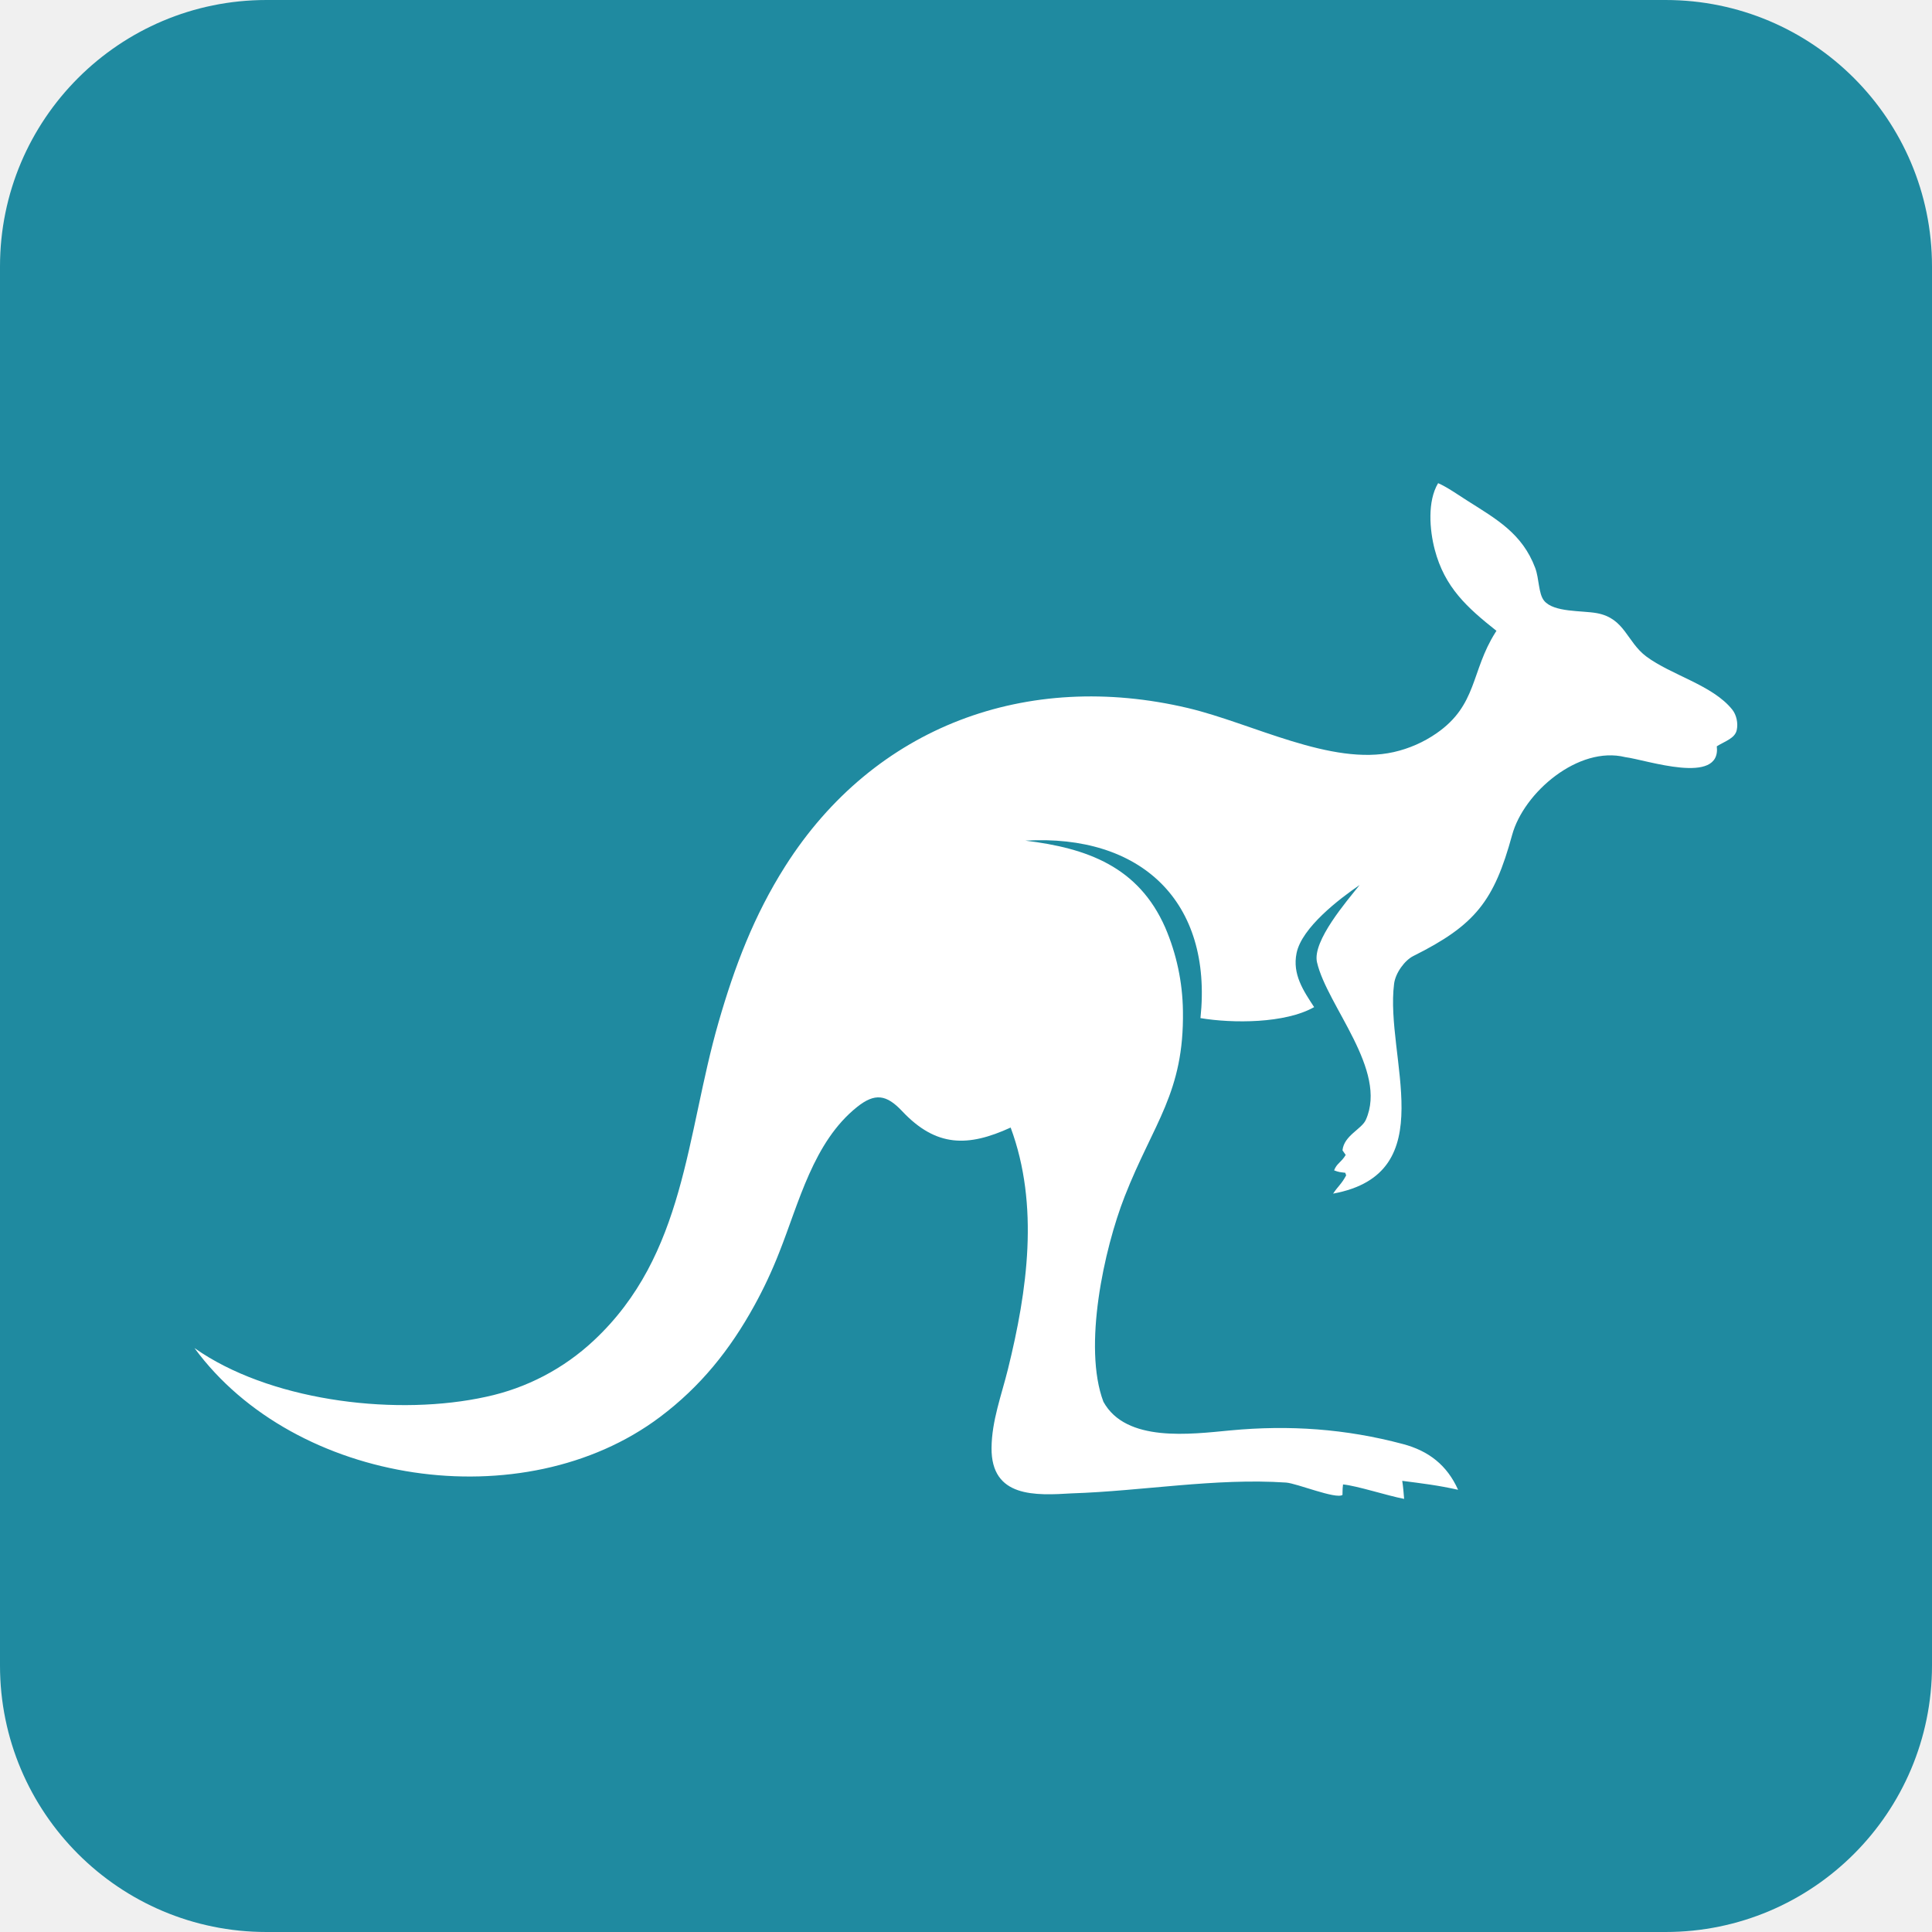
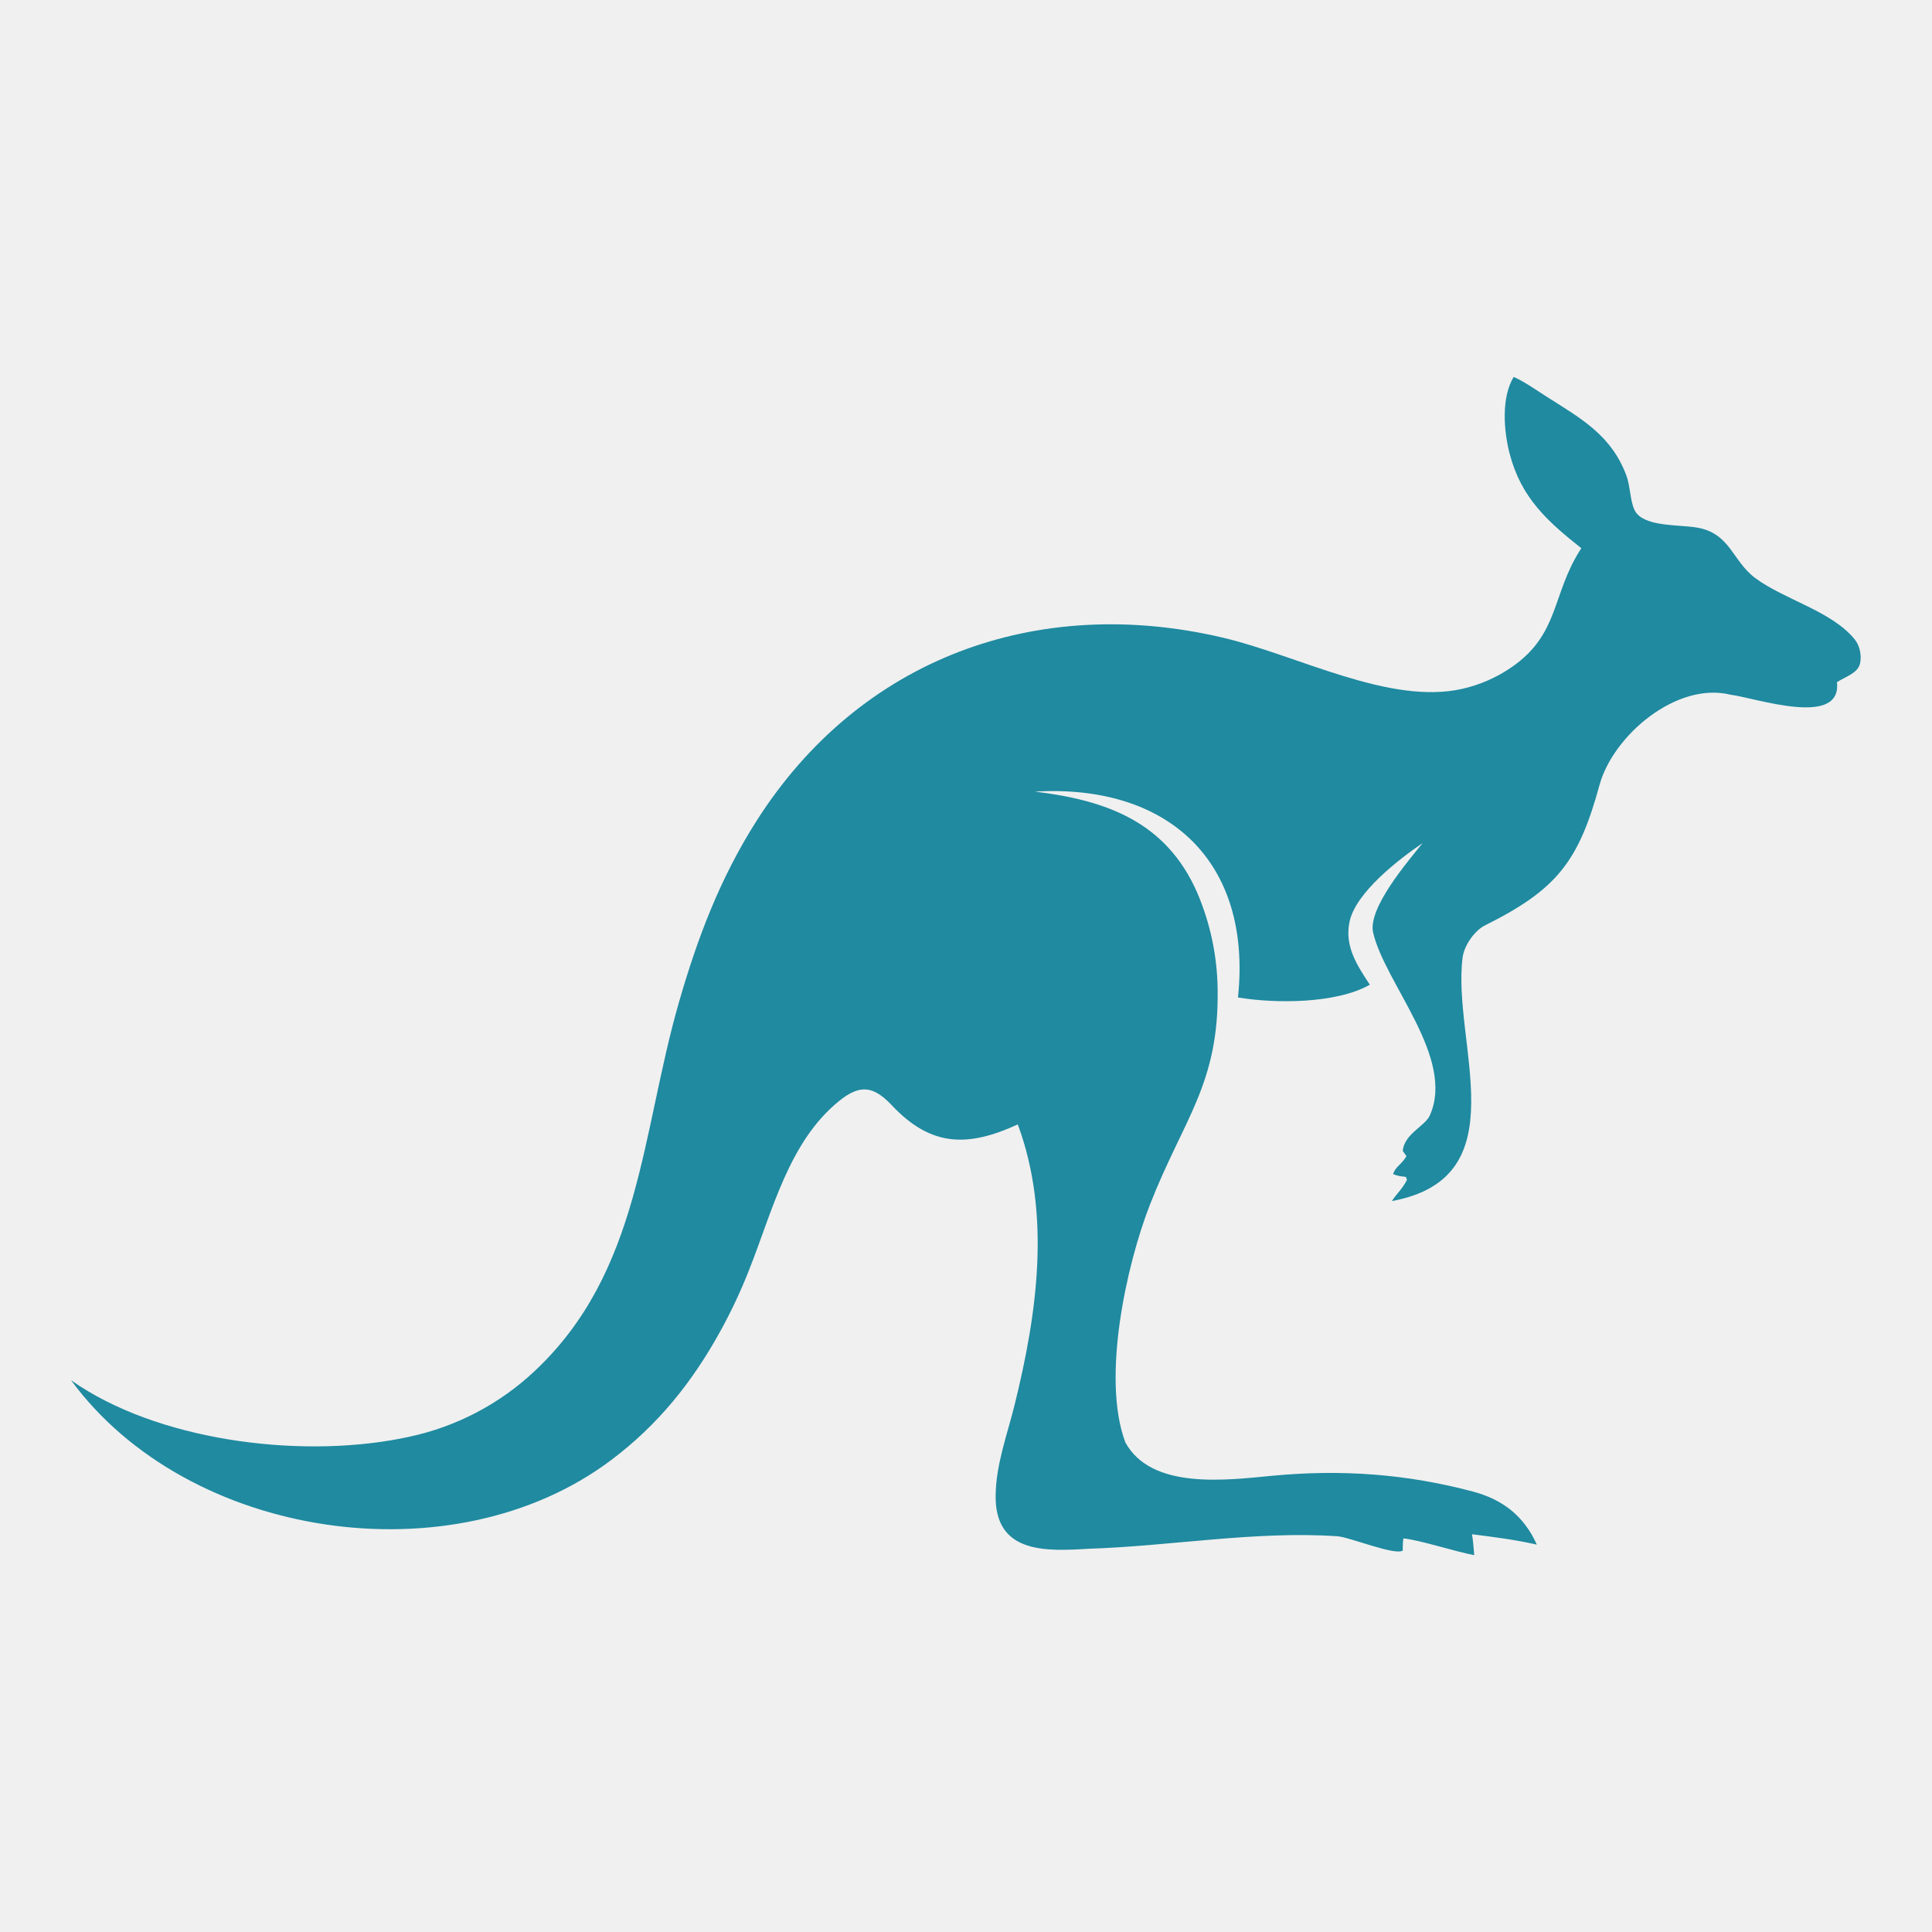
- <svg xmlns="http://www.w3.org/2000/svg" viewBox="24 24 464 464" width="64" height="64">
-   <rect x="24" y="24" width="464" height="464" rx="64" fill="#1f8aa0" />
-   <path fill="#fff" transform="translate(256 262) scale(0.8) translate(-509.4 -420.8)" d="M651.132 268.35C653.674 269.411 657.502 272.084 659.96 273.644C668.732 279.209 676.388 283.476 680.273 293.78C681.486 297 681.236 301.526 682.94 303.626C685.844 307.204 694.265 306.537 698.796 307.375C707.203 308.929 707.764 315.986 713.606 320.362C721.115 325.986 733.537 328.95 739.434 336.324C740.714 337.925 741.235 340.438 740.779 342.486C740.225 344.975 737.273 345.797 734.797 347.343C736.15 359.222 713.674 351.404 707.306 350.595C693.289 347.123 676.847 361.167 673.348 373.973C667.927 393.809 662.315 401.016 643.676 410.31C641.153 411.568 638.341 415.32 637.919 418.617C635.104 440.592 652.778 475.542 619.61 481.636C621.017 479.486 622.162 478.738 623.528 476.157L623.252 475.374C621.703 475.187 621.402 475.216 619.915 474.654C620.621 472.613 622.096 472.229 623.386 470.022L622.427 468.636C622.871 464.195 628.175 462.291 629.432 459.485C636.108 444.575 617.802 425.301 614.773 412.178C613.302 405.803 623.836 393.685 627.569 388.985C621.414 393.202 610.224 401.76 608.643 409.413C607.329 415.776 610.677 420.714 613.912 425.645C605.201 430.586 589.456 430.56 579.788 428.943C583.488 393.795 561.8 373.656 527.218 375.664C545.783 377.907 561.169 383.496 569.202 401.741C572.597 409.642 574.405 418.134 574.524 426.733C574.919 451.351 565.705 460.337 557.035 482.479C550.864 498.239 544.441 527.629 550.649 544.11C557.435 556.438 576.81 553.846 588.769 552.718C606.476 551.046 623.361 552.225 640.617 556.823C648.277 558.864 653.802 563.129 657.13 570.544C651.12 569.204 646.484 568.648 640.358 567.861C640.654 569.685 640.773 571.438 640.929 573.278C635.65 572.258 626.918 569.373 622.589 568.934C622.477 569.86 622.453 570.257 622.436 571.218L622.427 572.082C620.454 573.461 608.686 568.592 605.482 568.377C584.315 566.953 562.325 570.935 541.19 571.616C530.256 572.276 516.948 572.98 517.068 557.98C517.133 549.832 520.048 542.195 521.992 534.33C527.823 510.746 531.462 485.141 522.803 461.798C510.072 467.629 500.492 467.776 490.231 456.877C485.518 451.871 482.056 451.351 476.708 455.619C463.564 466.112 459.289 484.316 453.298 499.367C451.178 504.787 448.708 510.063 445.903 515.162C438.561 528.519 429.704 539.553 417.516 548.706C376.541 579.477 307.961 569.14 277.785 528C278.52 528.514 279.264 529.015 280.017 529.502C302.794 544.229 339.133 548.409 365.378 542.617C377.476 540.026 388.638 534.187 397.666 525.728C425.25 499.947 425.319 464.167 435.121 430.155C439.924 413.486 445.729 398.153 455.121 383.355C481.902 341.161 527.807 324.468 576.006 335.856C595.308 340.417 619.064 353.33 637.822 349.075C642.414 348.039 646.763 346.13 650.634 343.453C662.955 334.93 660.94 324.856 668.32 313.184L668.645 312.678C659.867 305.719 653.101 299.669 650.115 288.277C648.561 282.352 647.884 273.768 651.132 268.35Z" />
+ <svg xmlns="http://www.w3.org/2000/svg" viewBox="259.4 170.8 500 500" width="64" height="64">
+   <path fill="#1f8aa0" d="M651.132 268.35C653.674 269.411 657.502 272.084 659.96 273.644C668.732 279.209 676.388 283.476 680.273 293.78C681.486 297 681.236 301.526 682.94 303.626C685.844 307.204 694.265 306.537 698.796 307.375C707.203 308.929 707.764 315.986 713.606 320.362C721.115 325.986 733.537 328.95 739.434 336.324C740.714 337.925 741.235 340.438 740.779 342.486C740.225 344.975 737.273 345.797 734.797 347.343C736.15 359.222 713.674 351.404 707.306 350.595C693.289 347.123 676.847 361.167 673.348 373.973C667.927 393.809 662.315 401.016 643.676 410.31C641.153 411.568 638.341 415.32 637.919 418.617C635.104 440.592 652.778 475.542 619.61 481.636C621.017 479.486 622.162 478.738 623.528 476.157L623.252 475.374C621.703 475.187 621.402 475.216 619.915 474.654C620.621 472.613 622.096 472.229 623.386 470.022L622.427 468.636C622.871 464.195 628.175 462.291 629.432 459.485C636.108 444.575 617.802 425.301 614.773 412.178C613.302 405.803 623.836 393.685 627.569 388.985C621.414 393.202 610.224 401.76 608.643 409.413C607.329 415.776 610.677 420.714 613.912 425.645C605.201 430.586 589.456 430.56 579.788 428.943C583.488 393.795 561.8 373.656 527.218 375.664C545.783 377.907 561.169 383.496 569.202 401.741C572.597 409.642 574.405 418.134 574.524 426.733C574.919 451.351 565.705 460.337 557.035 482.479C550.864 498.239 544.441 527.629 550.649 544.11C557.435 556.438 576.81 553.846 588.769 552.718C606.476 551.046 623.361 552.225 640.617 556.823C648.277 558.864 653.802 563.129 657.13 570.544C651.12 569.204 646.484 568.648 640.358 567.861C640.654 569.685 640.773 571.438 640.929 573.278C635.65 572.258 626.918 569.373 622.589 568.934C622.477 569.86 622.453 570.257 622.436 571.218L622.427 572.082C620.454 573.461 608.686 568.592 605.482 568.377C584.315 566.953 562.325 570.935 541.19 571.616C530.256 572.276 516.948 572.98 517.068 557.98C517.133 549.832 520.048 542.195 521.992 534.33C527.823 510.746 531.462 485.141 522.803 461.798C510.072 467.629 500.492 467.776 490.231 456.877C485.518 451.871 482.056 451.351 476.708 455.619C463.564 466.112 459.289 484.316 453.298 499.367C451.178 504.787 448.708 510.063 445.903 515.162C438.561 528.519 429.704 539.553 417.516 548.706C376.541 579.477 307.961 569.14 277.785 528C278.52 528.514 279.264 529.015 280.017 529.502C302.794 544.229 339.133 548.409 365.378 542.617C377.476 540.026 388.638 534.187 397.666 525.728C425.25 499.947 425.319 464.167 435.121 430.155C439.924 413.486 445.729 398.153 455.121 383.355C481.902 341.161 527.807 324.468 576.006 335.856C595.308 340.417 619.064 353.33 637.822 349.075C642.414 348.039 646.763 346.13 650.634 343.453C662.955 334.93 660.94 324.856 668.32 313.184L668.645 312.678C659.867 305.719 653.101 299.669 650.115 288.277C648.561 282.352 647.884 273.768 651.132 268.35Z" />
</svg>
